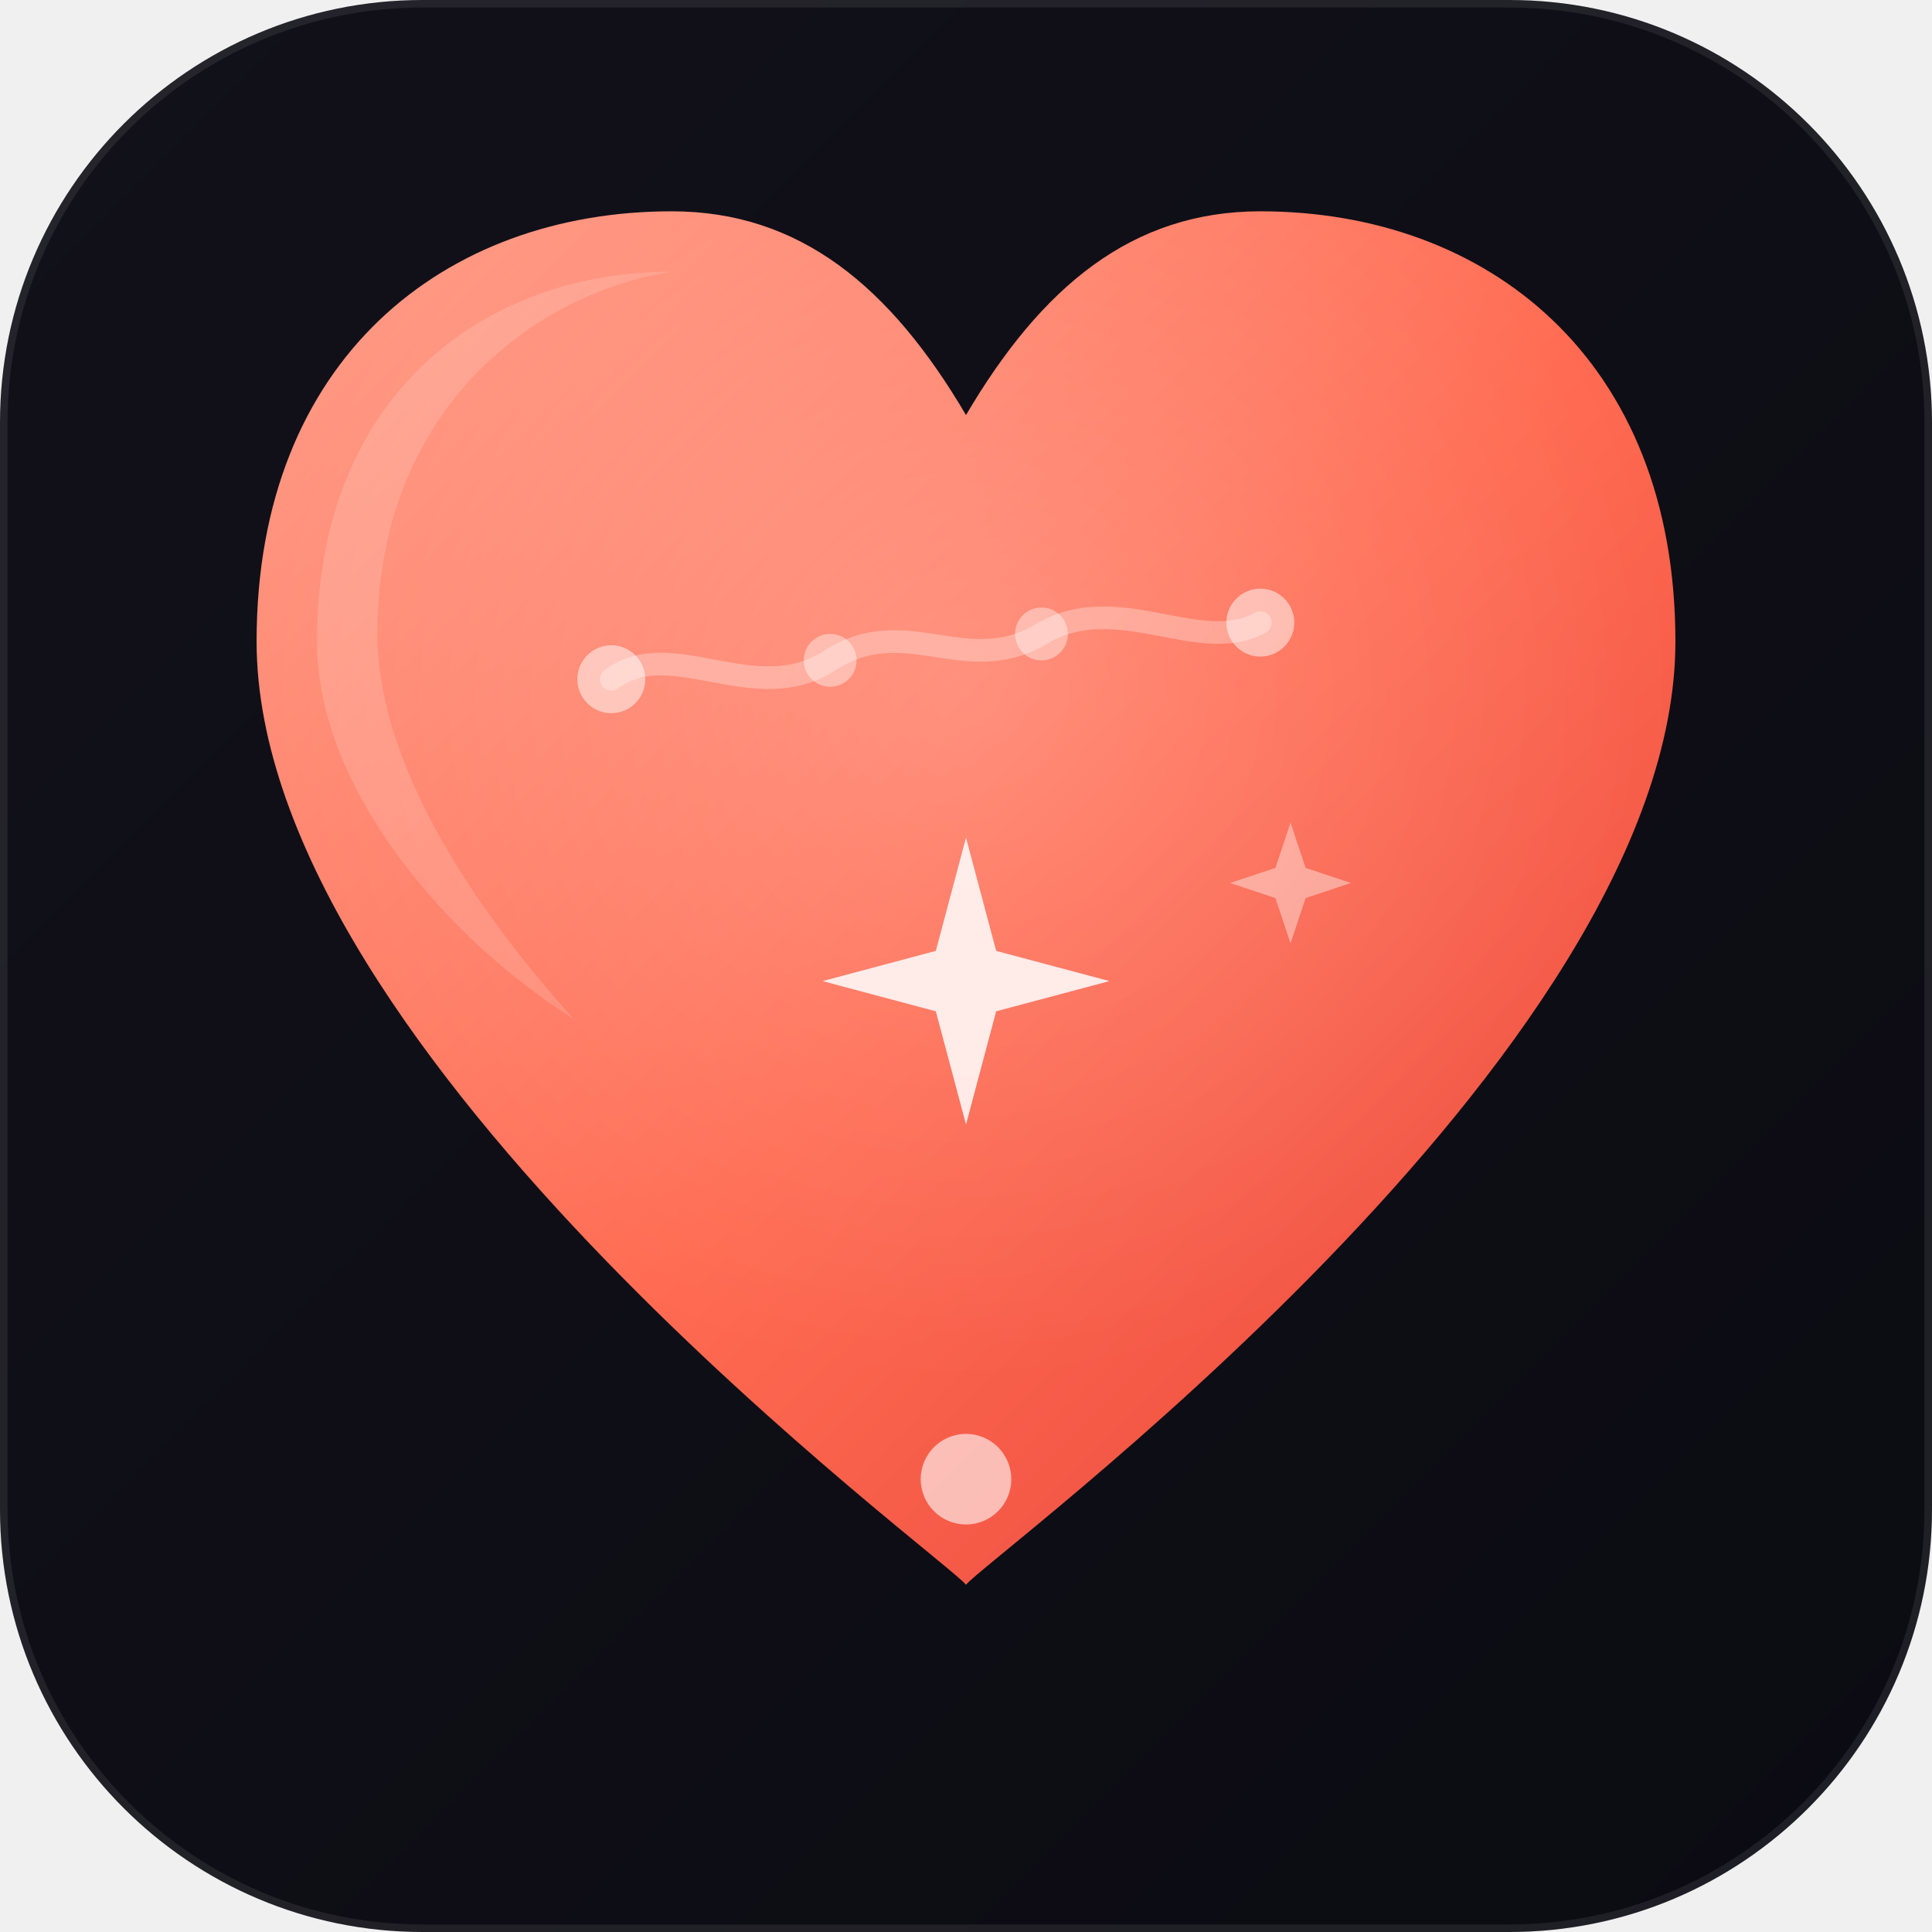
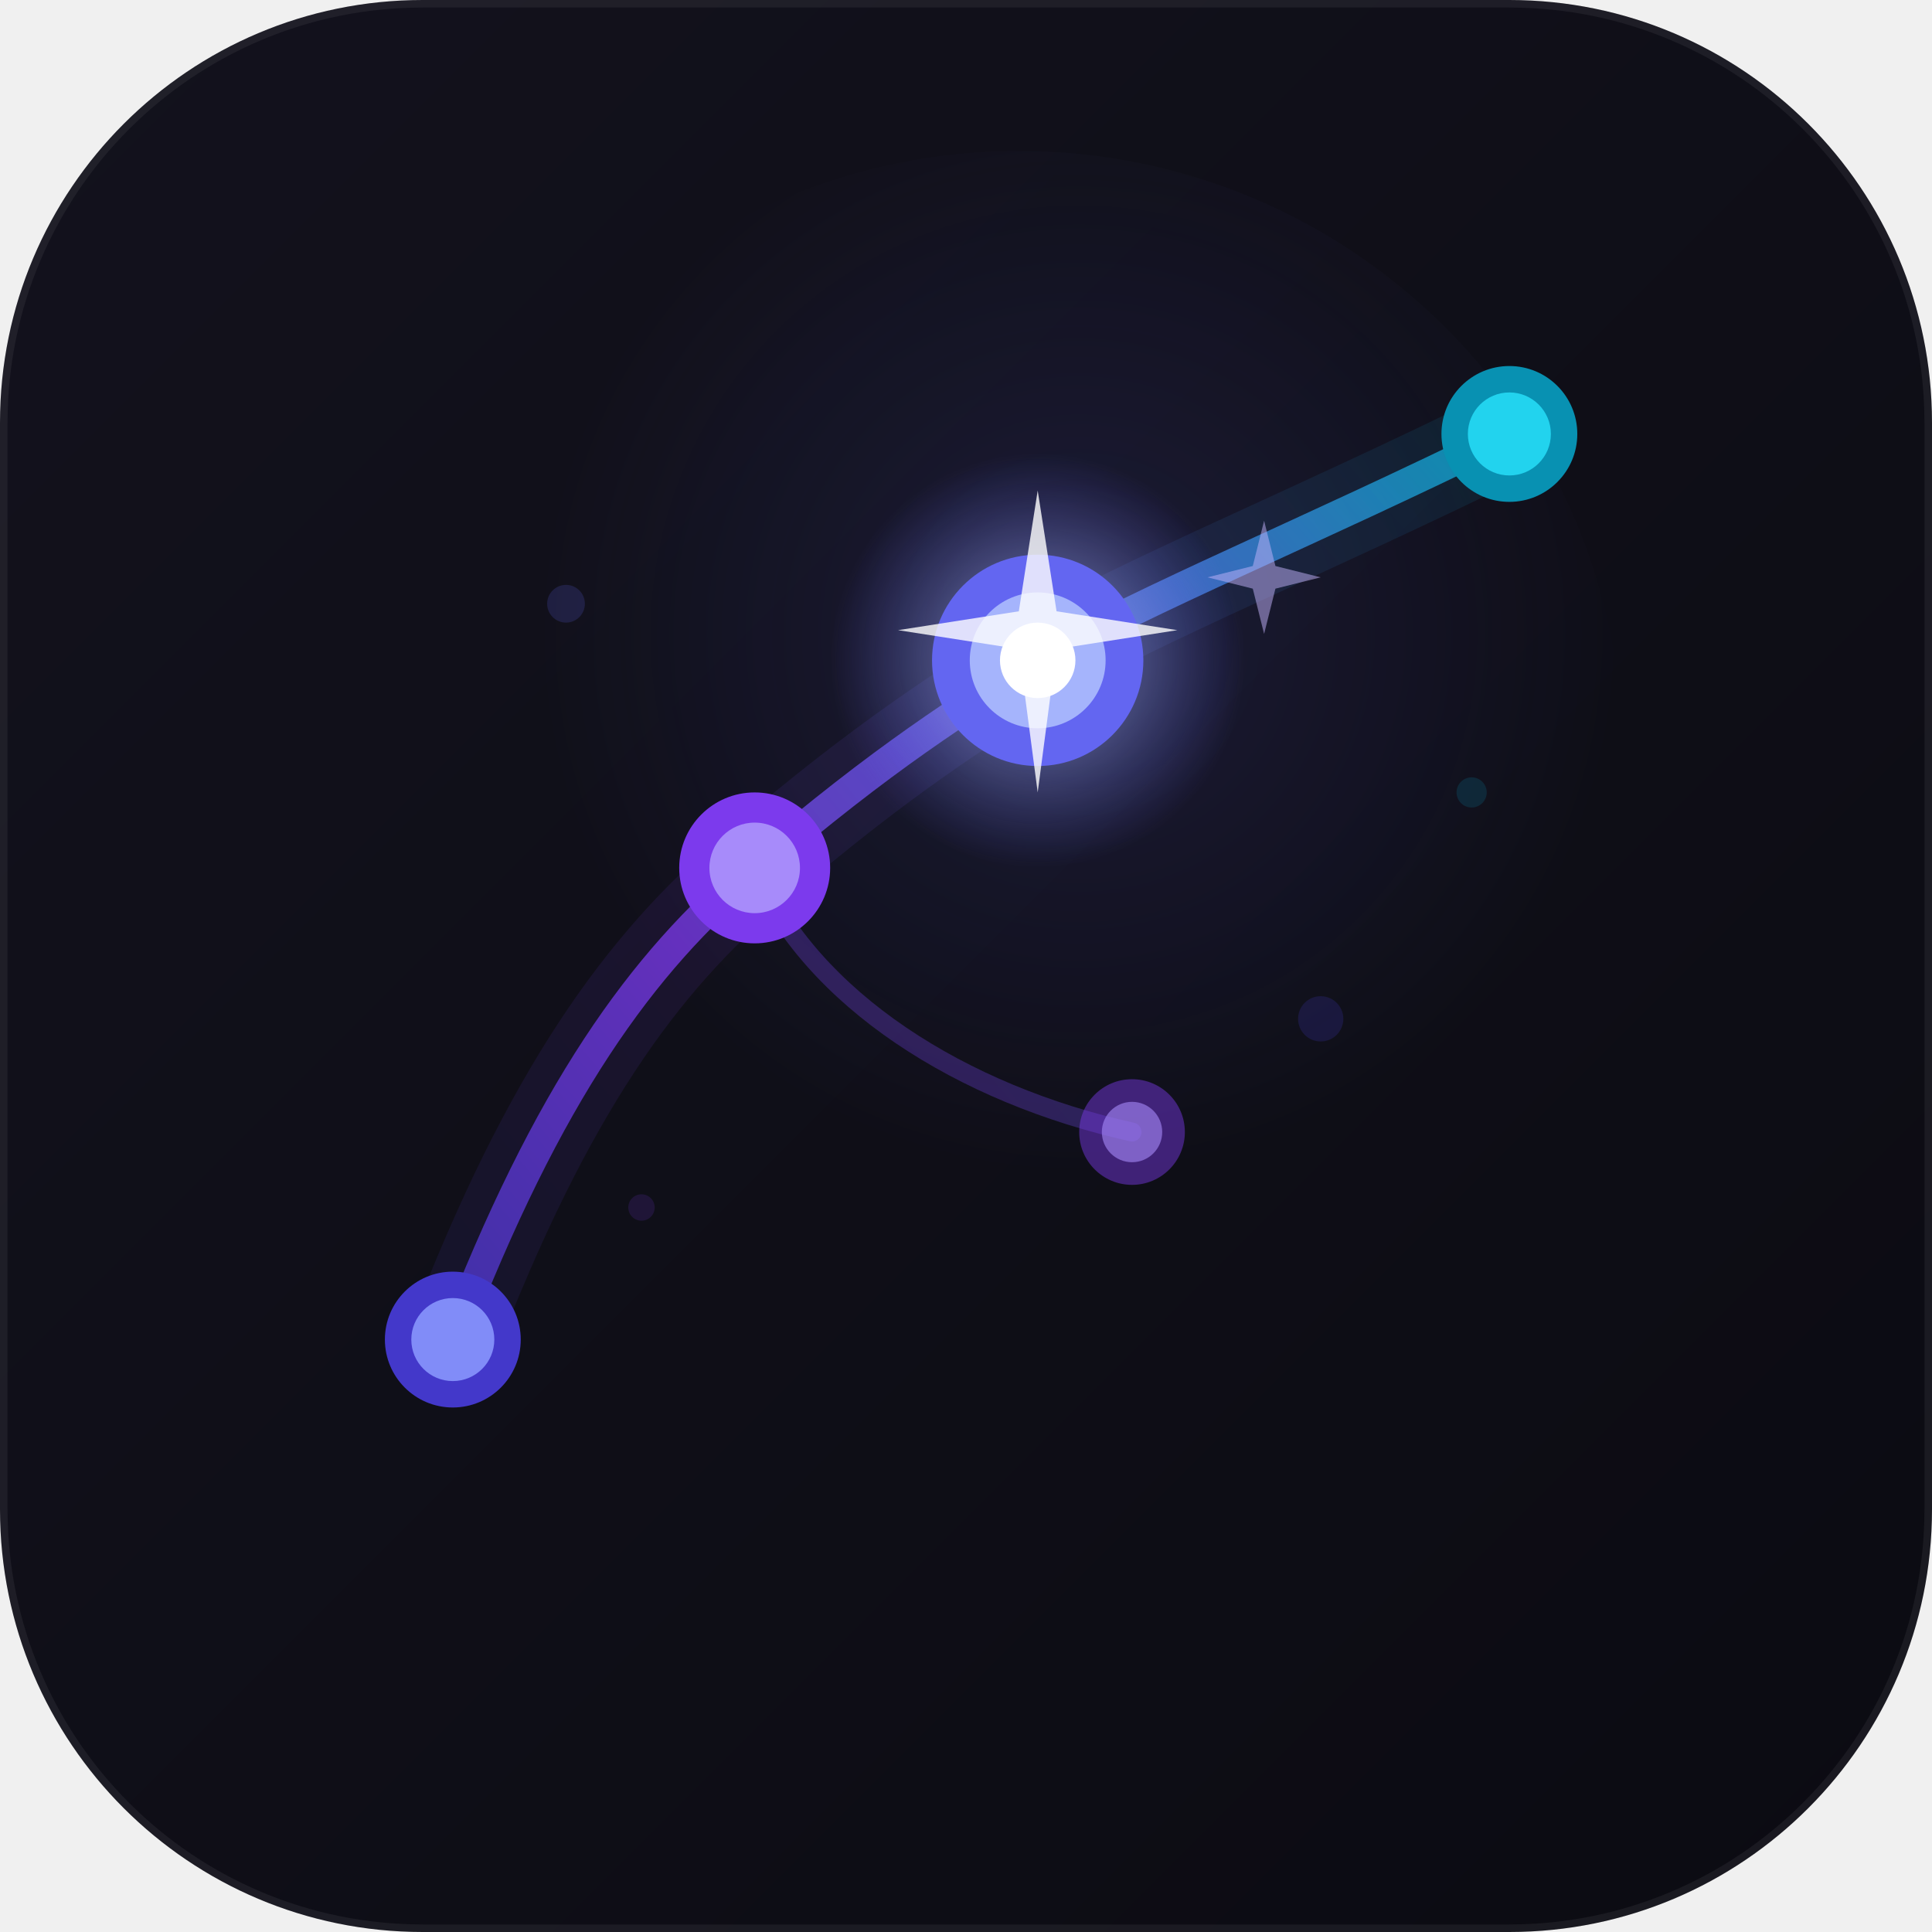
<svg xmlns="http://www.w3.org/2000/svg" width="512" height="512" viewBox="0 0 512 512" fill="none">
  <defs>
    <linearGradient id="bg" x1="0" y1="0" x2="512" y2="512" gradientUnits="userSpaceOnUse">
-       <stop offset="0%" stop-color="#12111a" />
+       <stop offset="0%" stop-color="#13121d" />
      <stop offset="100%" stop-color="#0B0B12" />
    </linearGradient>
-     <linearGradient id="heart" x1="80" y1="80" x2="432" y2="432" gradientUnits="userSpaceOnUse">
-       <stop offset="0%" stop-color="#FF9A85" />
-       <stop offset="50%" stop-color="#FF6B52" />
-       <stop offset="100%" stop-color="#E8453A" />
+     <linearGradient id="route" x1="100" y1="370" x2="400" y2="110" gradientUnits="userSpaceOnUse">
+       <stop offset="0%" stop-color="#4338CA" />
+       <stop offset="35%" stop-color="#7C3AED" />
+       <stop offset="65%" stop-color="#6366F1" />
+       <stop offset="100%" stop-color="#06B6D4" />
    </linearGradient>
-     <radialGradient id="glow" cx="50%" cy="35%" r="50%">
-       <stop offset="0%" stop-color="white" stop-opacity="0.2" />
-       <stop offset="100%" stop-color="white" stop-opacity="0" />
+     <radialGradient id="coreGlow" cx="50%" cy="50%" r="50%">
+       <stop offset="0%" stop-color="#E0E7FF" stop-opacity="0.9" />
+       <stop offset="30%" stop-color="#A5B4FC" stop-opacity="0.5" />
+       <stop offset="100%" stop-color="#6366F1" stop-opacity="0" />
+     </radialGradient>
+     <radialGradient id="ambient" cx="55%" cy="40%" r="45%">
+       <stop offset="0%" stop-color="#6366F1" stop-opacity="0.14" />
+       <stop offset="100%" stop-color="#6366F1" stop-opacity="0" />
    </radialGradient>
  </defs>
  <rect width="512" height="512" rx="112" fill="url(#bg)" />
-   <rect x="1" y="1" width="510" height="510" rx="111" stroke="white" stroke-opacity="0.08" stroke-width="2" fill="none" />
-   <path d="       M256 420       C252 414 68 280 68 170       C68 95 118 56 178 56       C212 56 236 76 256 110       C276 76 300 56 334 56       C394 56 444 95 444 170       C444 280 260 414 256 420       Z     " fill="url(#heart)" />
-   <path d="       M256 420       C252 414 68 280 68 170       C68 95 118 56 178 56       C212 56 236 76 256 110       C276 76 300 56 334 56       C394 56 444 95 444 170       C444 280 260 414 256 420       Z     " fill="url(#glow)" />
-   <path d="       M178 72       C128 72 84 105 84 170       C84 210 120 250 152 270       C116 230 100 195 100 168       C100 110 140 78 178 72       Z     " fill="white" fill-opacity="0.15" />
-   <path d="M162 180 C178 168 200 188 220 175 C240 162 256 180 276 168 C296 156 318 174 334 165" stroke="white" stroke-opacity="0.3" stroke-width="6" stroke-linecap="round" fill="none" />
-   <circle cx="162" cy="180" r="9" fill="white" fill-opacity="0.5" />
-   <circle cx="220" cy="175" r="7" fill="white" fill-opacity="0.4" />
-   <circle cx="276" cy="168" r="7" fill="white" fill-opacity="0.4" />
-   <circle cx="334" cy="165" r="9" fill="white" fill-opacity="0.5" />
-   <path d="M256 222 L264 252 L294 260 L264 268 L256 298 L248 268 L218 260 L248 252 Z" fill="white" fill-opacity="0.85" />
-   <path d="M342 218 L346 230 L358 234 L346 238 L342 250 L338 238 L326 234 L338 230 Z" fill="white" fill-opacity="0.4" />
-   <circle cx="256" cy="392" r="12" fill="white" fill-opacity="0.6" />
+   <rect x="1" y="1" width="510" height="510" rx="111" stroke="white" stroke-opacity="0.06" stroke-width="2" fill="none" />
+   <circle cx="270" cy="200" r="160" fill="url(#ambient)" />
+   <path d="M 120 355 C 145 290 170 255 200 230 C 235 200 255 188 275 175 C 305 158 345 142 400 115" stroke="url(#route)" stroke-width="24" stroke-linecap="round" fill="none" opacity="0.1" />
+   <path d="M 120 355 C 145 290 170 255 200 230 C 235 200 255 188 275 175 C 305 158 345 142 400 115" stroke="url(#route)" stroke-width="8" stroke-linecap="round" fill="none" opacity="0.75" />
+   <path d="M 200 230 C 215 265 255 290 300 300" stroke="url(#route)" stroke-width="5" stroke-linecap="round" fill="none" opacity="0.3" />
+   <circle cx="120" cy="355" r="18" fill="#4338CA" />
+   <circle cx="120" cy="355" r="11" fill="#818CF8" />
+   <circle cx="200" cy="230" r="20" fill="#7C3AED" />
+   <circle cx="200" cy="230" r="12" fill="#A78BFA" />
+   <circle cx="275" cy="175" r="55" fill="url(#coreGlow)" />
+   <circle cx="275" cy="175" r="28" fill="#6366F1" />
+   <circle cx="275" cy="175" r="18" fill="#A5B4FC" />
+   <circle cx="275" cy="175" r="10" fill="white" />
+   <path d="M 275 130 L 280 162 L 312 167 L 280 172 L 275 210 L 270 172 L 238 167 L 270 162 Z" fill="white" fill-opacity="0.8" />
+   <path d="M 335 138 L 338 150 L 350 153 L 338 156 L 335 168 L 332 156 L 320 153 L 332 150 Z" fill="#C4B5FD" fill-opacity="0.5" />
+   <circle cx="400" cy="115" r="18" fill="#0891B2" />
+   <circle cx="400" cy="115" r="11" fill="#22D3EE" />
+   <circle cx="300" cy="300" r="14" fill="#7C3AED" fill-opacity="0.45" />
+   <circle cx="300" cy="300" r="8" fill="#A78BFA" fill-opacity="0.6" />
+   <circle cx="350" cy="270" r="6" fill="#4338CA" fill-opacity="0.2" />
+   <circle cx="150" cy="160" r="5" fill="#6366F1" fill-opacity="0.18" />
+   <circle cx="390" cy="210" r="4" fill="#0891B2" fill-opacity="0.18" />
+   <circle cx="170" cy="320" r="3.5" fill="#7C3AED" fill-opacity="0.15" />
</svg>
